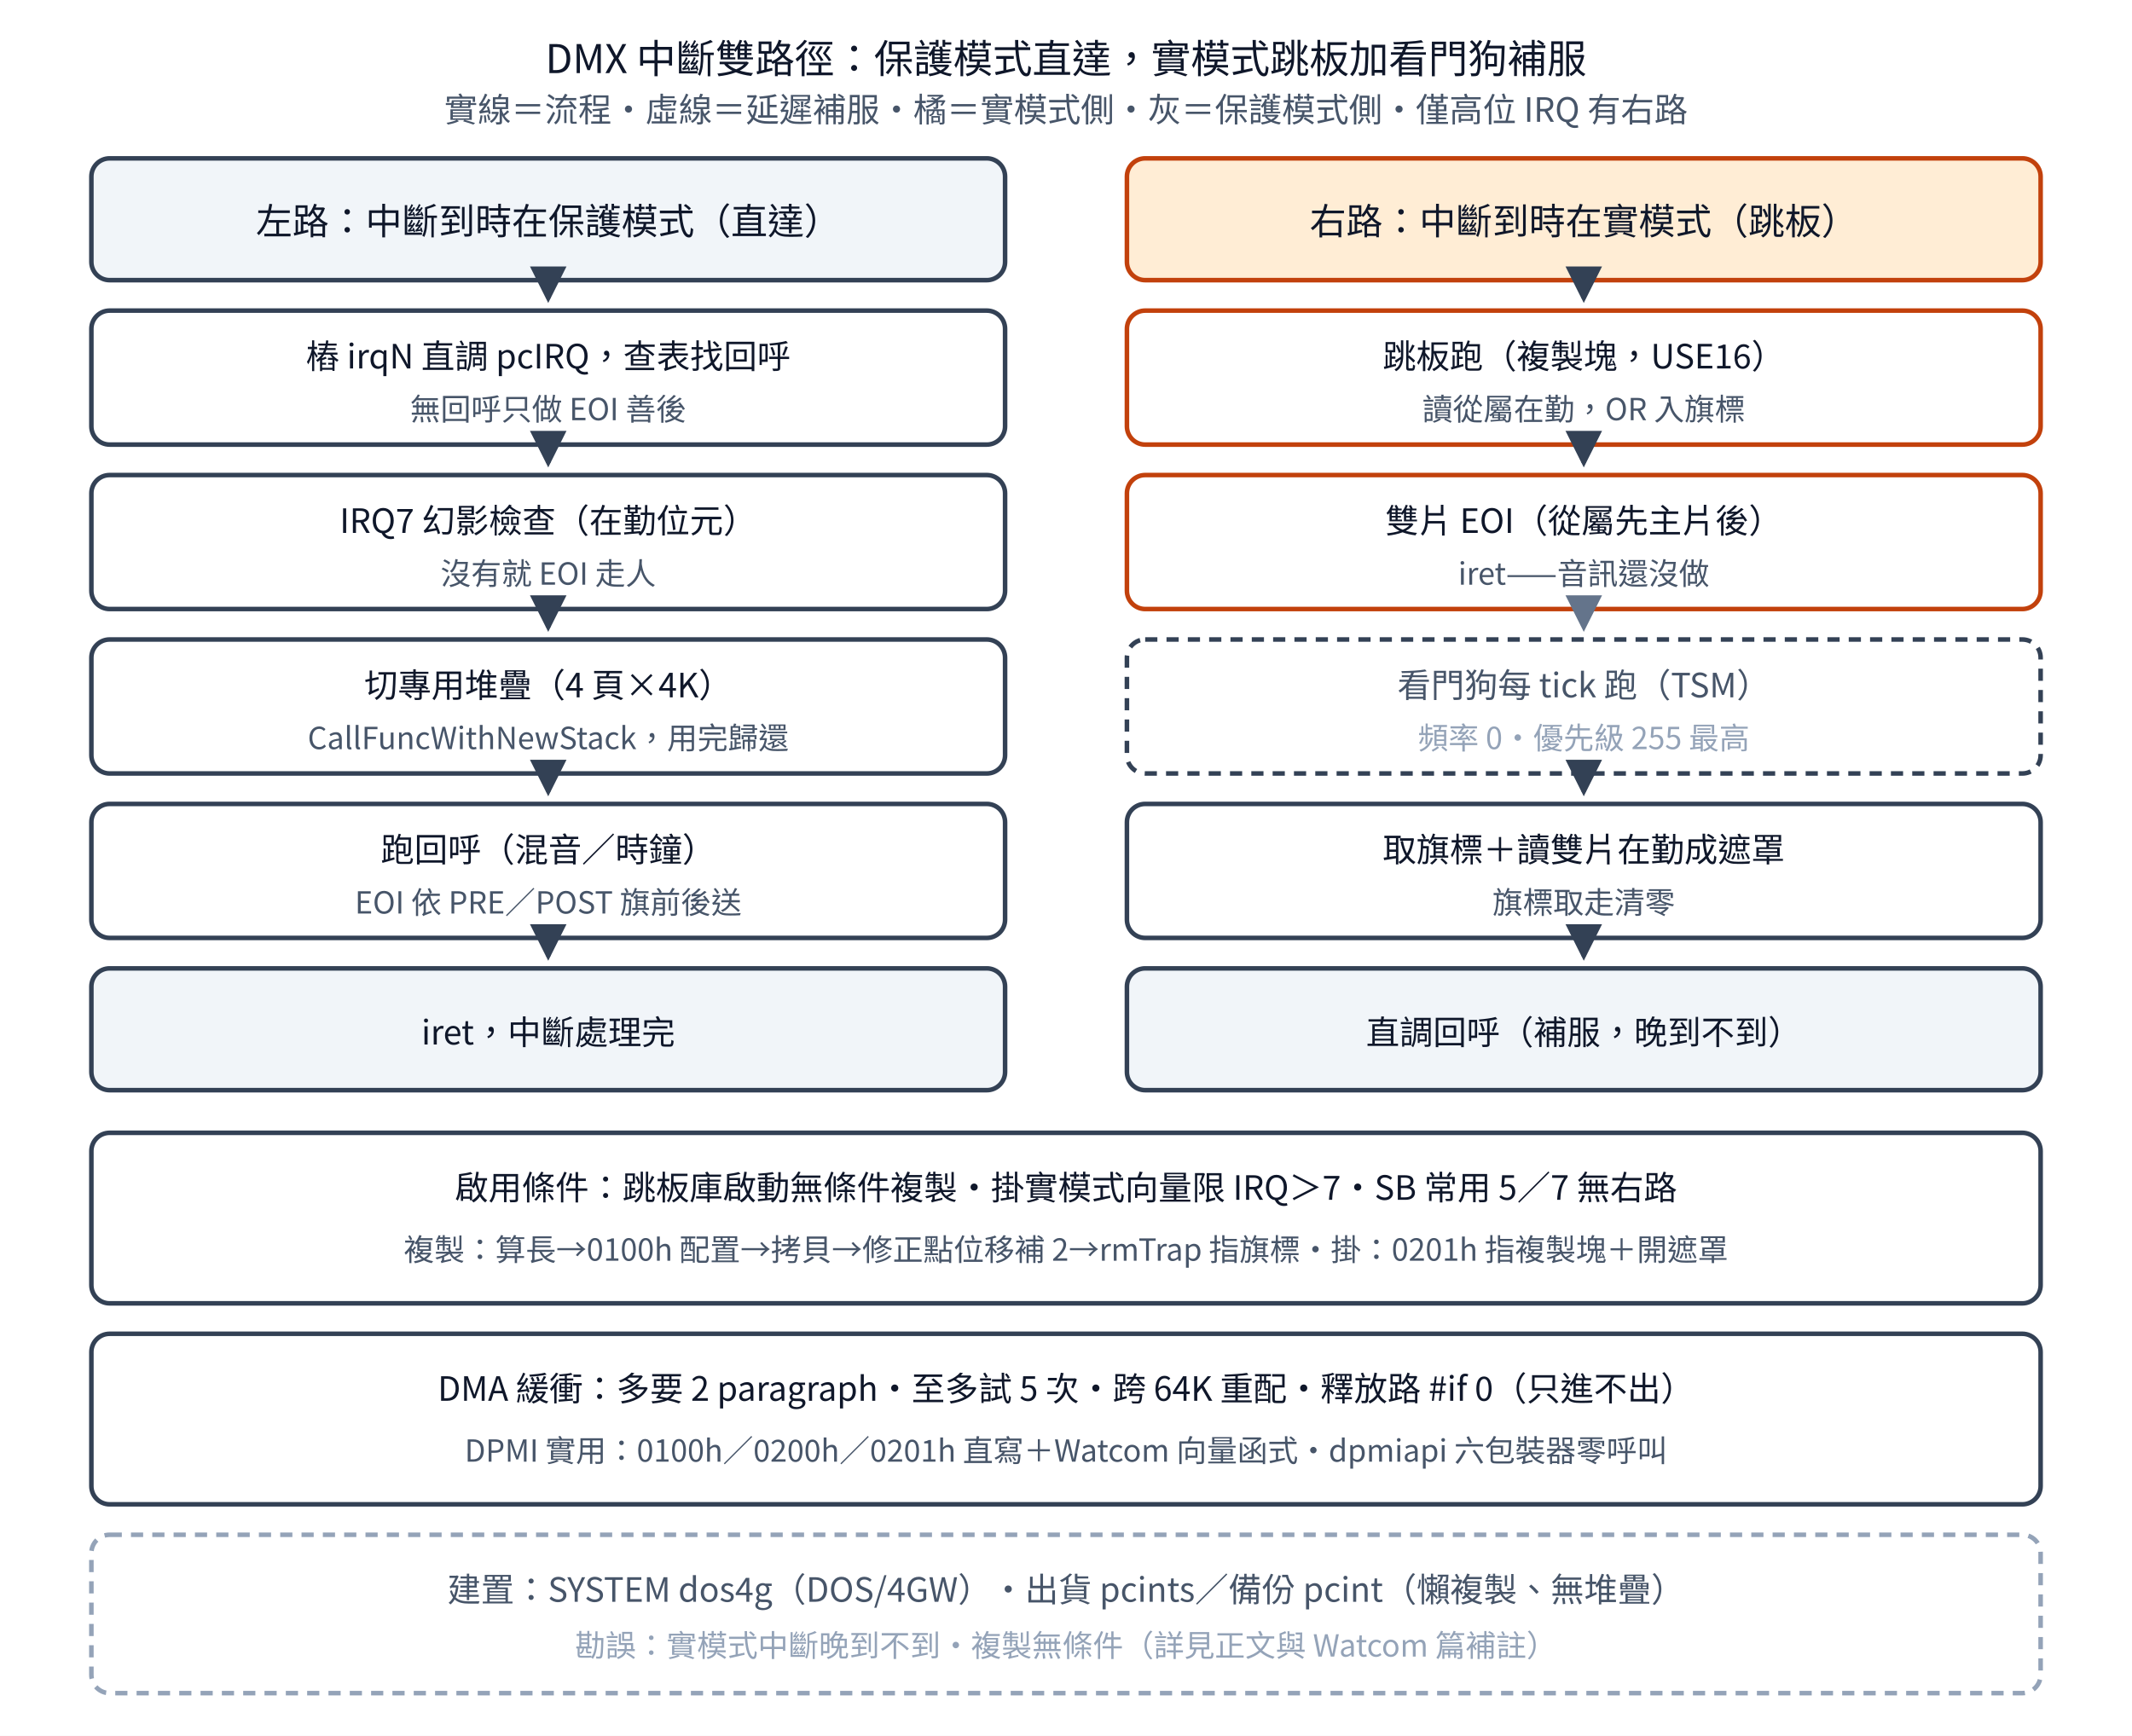
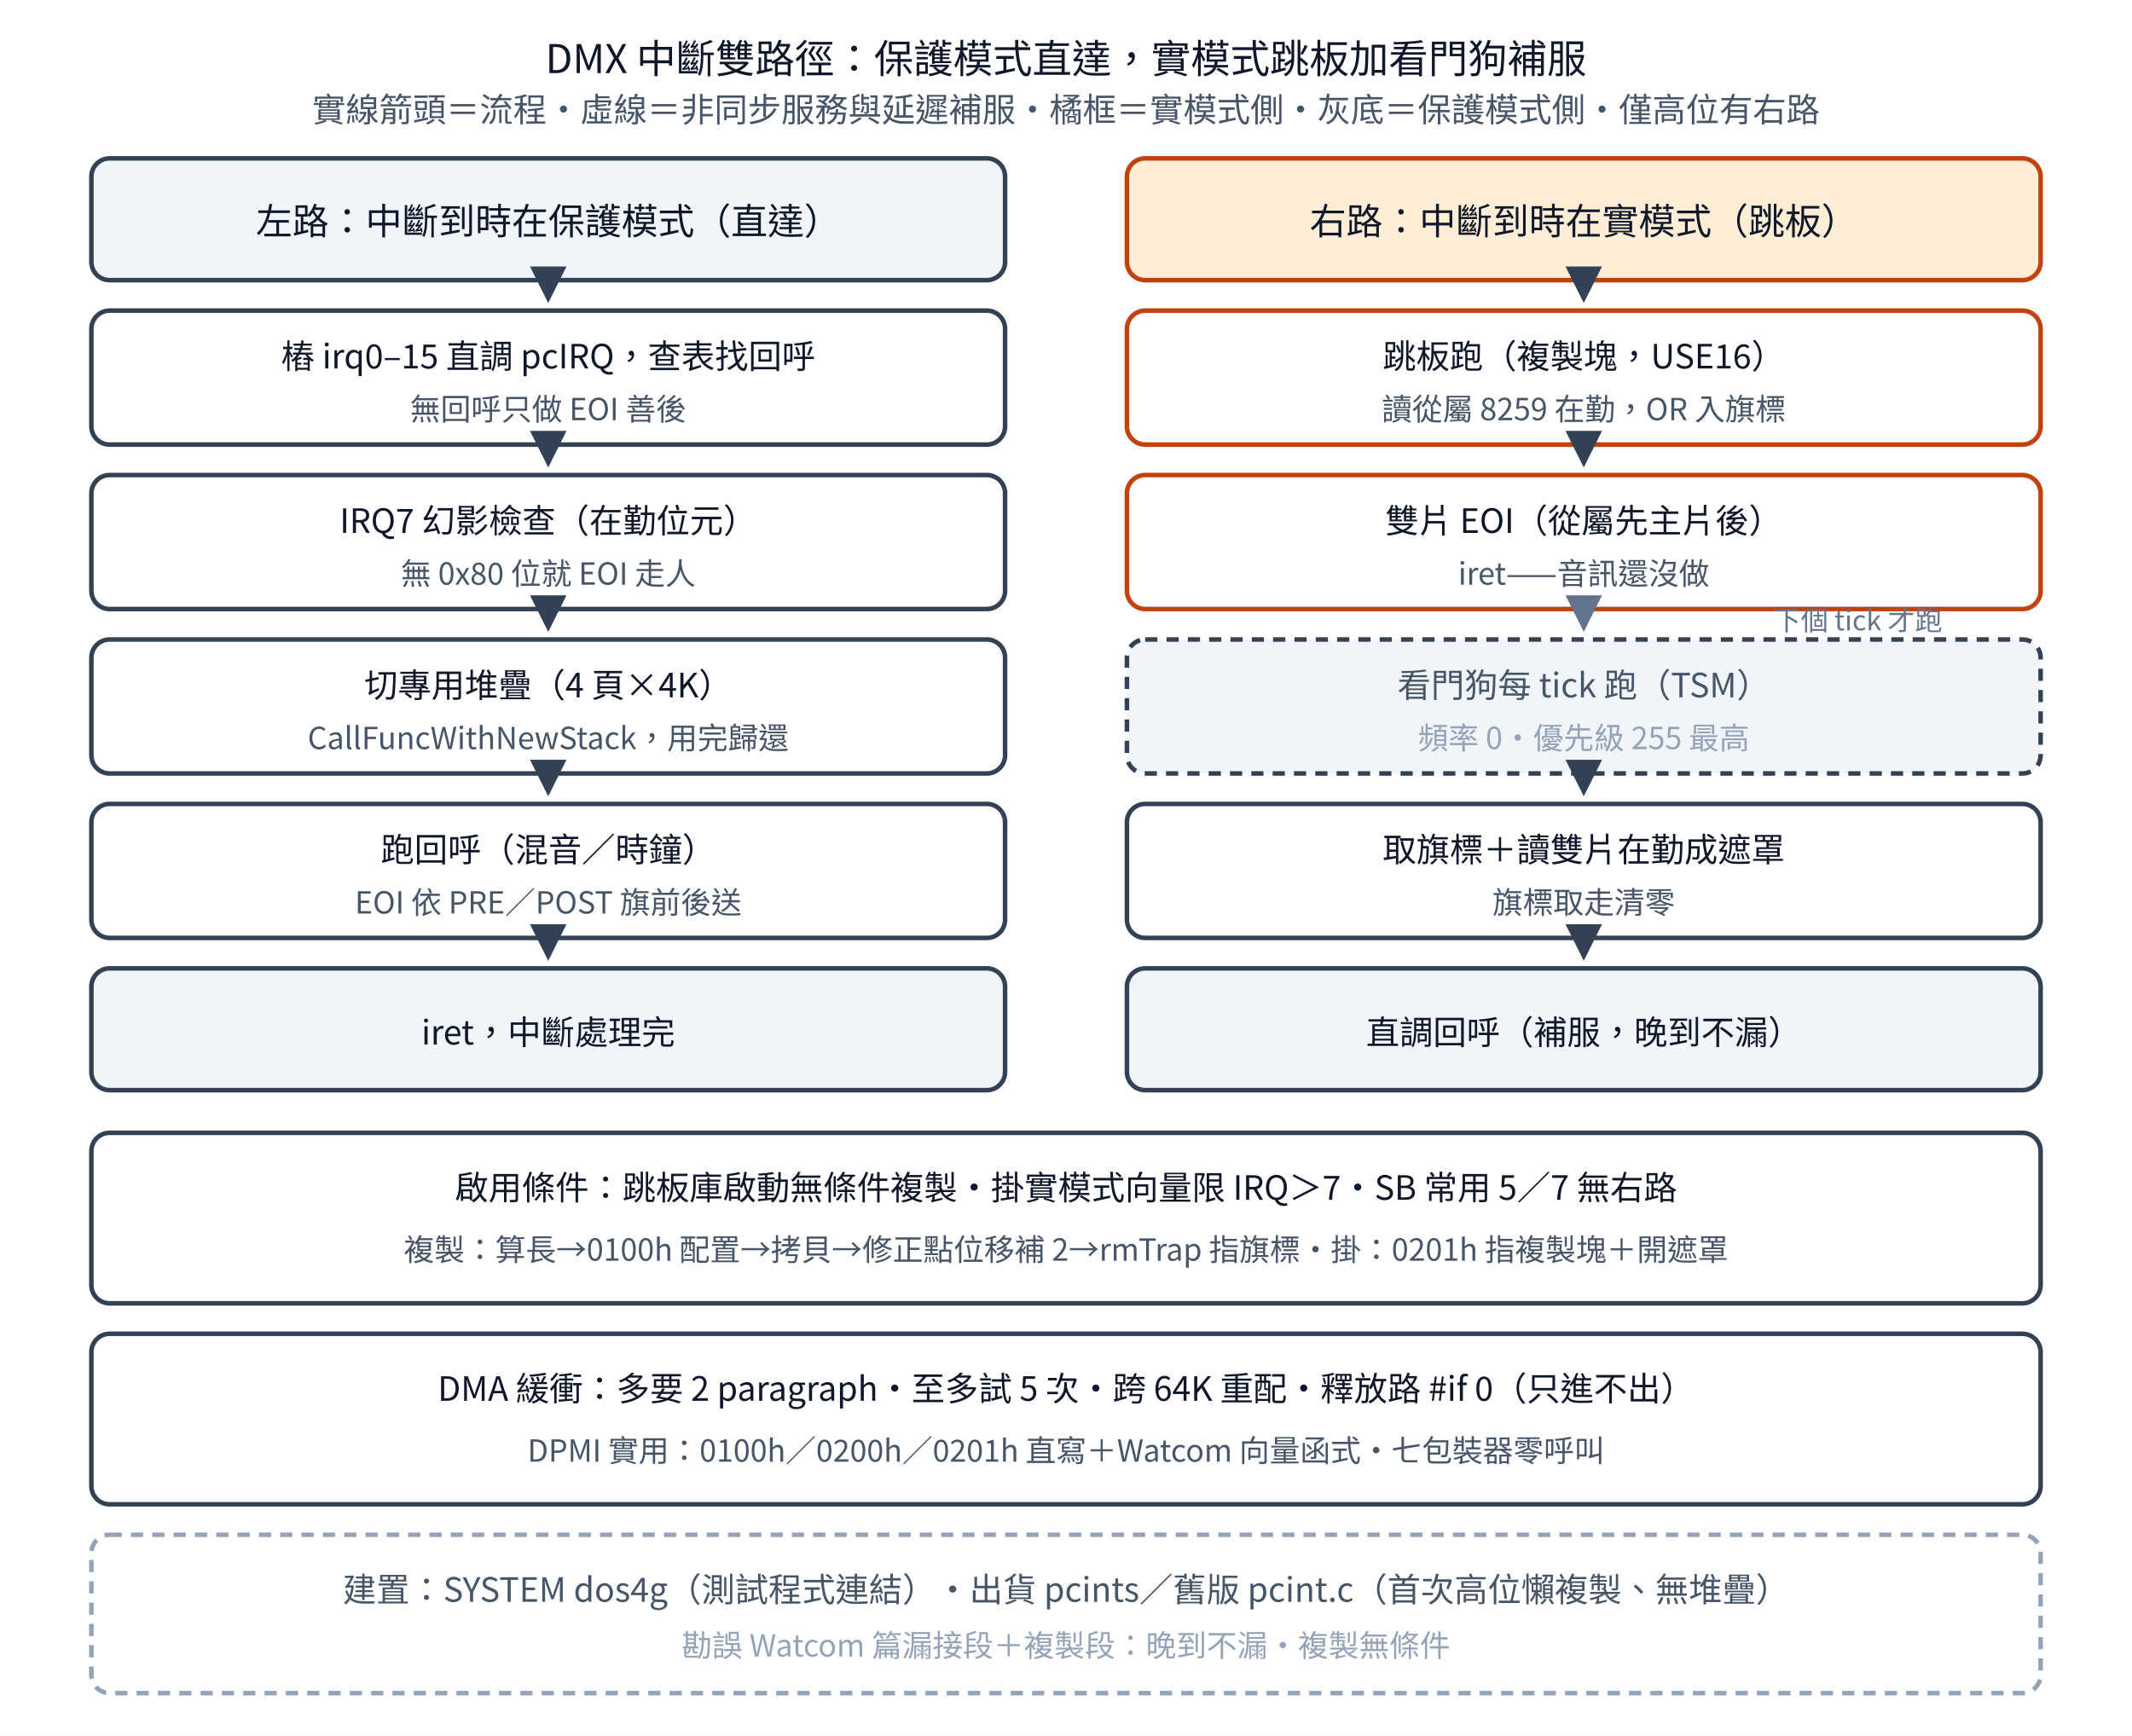
<svg xmlns="http://www.w3.org/2000/svg" width="700" height="570" viewBox="0 0 700 570" font-family="'Noto Sans CJK TC','PingFang TC','Microsoft JhengHei',sans-serif">
  <rect x="0" y="0" width="700" height="570" fill="#ffffff" />
  <defs>
    <marker id="ar" markerWidth="8" markerHeight="8" refX="7" refY="4" orient="auto">
      <path d="M0,0 L8,4 L0,8 Z" fill="#334155" />
    </marker>
    <marker id="ard" markerWidth="8" markerHeight="8" refX="7" refY="4" orient="auto">
      <path d="M0,0 L8,4 L0,8 Z" fill="#64748b" />
    </marker>
  </defs>
  <g font-size="13" fill="#0f172a" text-anchor="middle">
    <text x="350" y="24">DMX 中斷雙路徑：保護模式直達，實模式跳板加看門狗補服</text>
-     <text x="350" y="40" font-size="11" fill="#475569">實線＝流程・虛線＝延遲補服・橘＝實模式側・灰＝保護模式側・僅高位 IRQ 有右路</text>
+     <text x="350" y="40" font-size="11" fill="#475569">實線箭頭＝流程・虛線＝非同步服務與延遲補服・橘框＝實模式側・灰底＝保護模式側・僅高位有右路</text>
    <rect x="30" y="52" width="300" height="40" rx="6" fill="#f1f5f9" stroke="#334155" stroke-width="1.5" />
    <text x="180" y="77" font-size="12">左路：中斷到時在保護模式（直達）</text>
    <rect x="30" y="102" width="300" height="44" rx="6" fill="#ffffff" stroke="#334155" stroke-width="1.5" />
-     <text x="180" y="121" font-size="11">樁 irqN 直調 pcIRQ，查表找回呼</text>
+     <text x="180" y="121" font-size="11">樁 irq0–15 直調 pcIRQ，查表找回呼</text>
    <text x="180" y="138" font-size="10" fill="#475569">無回呼只做 EOI 善後</text>
    <rect x="30" y="156" width="300" height="44" rx="6" fill="#ffffff" stroke="#334155" stroke-width="1.5" />
    <text x="180" y="175" font-size="11">IRQ7 幻影檢查（在勤位元）</text>
-     <text x="180" y="192" font-size="10" fill="#475569">沒有就 EOI 走人</text>
+     <text x="180" y="192" font-size="10" fill="#475569">無 0x80 位就 EOI 走人</text>
    <rect x="30" y="210" width="300" height="44" rx="6" fill="#ffffff" stroke="#334155" stroke-width="1.5" />
    <text x="180" y="229" font-size="11">切專用堆疊（4 頁×4K）</text>
    <text x="180" y="246" font-size="10" fill="#475569">CallFuncWithNewStack，用完歸還</text>
    <rect x="30" y="264" width="300" height="44" rx="6" fill="#ffffff" stroke="#334155" stroke-width="1.5" />
    <text x="180" y="283" font-size="11">跑回呼（混音／時鐘）</text>
    <text x="180" y="300" font-size="10" fill="#475569">EOI 依 PRE／POST 旗前後送</text>
    <rect x="30" y="318" width="300" height="40" rx="6" fill="#f1f5f9" stroke="#334155" stroke-width="1.5" />
    <text x="180" y="343" font-size="11">iret，中斷處理完</text>
    <path d="M 180,92 L 180,98" stroke="#334155" stroke-width="1.5" marker-end="url(#ar)" />
    <path d="M 180,146 L 180,152" stroke="#334155" stroke-width="1.5" marker-end="url(#ar)" />
    <path d="M 180,200 L 180,206" stroke="#334155" stroke-width="1.5" marker-end="url(#ar)" />
    <path d="M 180,254 L 180,260" stroke="#334155" stroke-width="1.5" marker-end="url(#ar)" />
    <path d="M 180,308 L 180,314" stroke="#334155" stroke-width="1.5" marker-end="url(#ar)" />
    <rect x="370" y="52" width="300" height="40" rx="6" fill="#ffedd5" stroke="#c2410c" stroke-width="1.5" />
    <text x="520" y="77" font-size="12">右路：中斷到時在實模式（跳板）</text>
    <rect x="370" y="102" width="300" height="44" rx="6" fill="#ffffff" stroke="#c2410c" stroke-width="1.5" />
    <text x="520" y="121" font-size="11">跳板跑（複製塊，USE16）</text>
-     <text x="520" y="138" font-size="10" fill="#475569">讀從屬在勤，OR 入旗標</text>
+     <text x="520" y="138" font-size="10" fill="#475569">讀從屬 8259 在勤，OR 入旗標</text>
    <rect x="370" y="156" width="300" height="44" rx="6" fill="#ffffff" stroke="#c2410c" stroke-width="1.5" />
    <text x="520" y="175" font-size="11">雙片 EOI（從屬先主片後）</text>
    <text x="520" y="192" font-size="10" fill="#475569">iret——音訊還沒做</text>
-     <rect x="370" y="210" width="300" height="44" rx="6" fill="#ffffff" stroke="#334155" stroke-width="1.5" stroke-dasharray="4,3" />
+     <rect x="370" y="210" width="300" height="44" rx="6" fill="#f1f5f9" stroke="#334155" stroke-width="1.5" stroke-dasharray="4,3" />
    <text x="520" y="229" font-size="11" fill="#475569">看門狗每 tick 跑（TSM）</text>
    <text x="520" y="246" font-size="10" fill="#94a3b8">頻率 0・優先級 255 最高</text>
+     <text x="610" y="207" font-size="9" fill="#64748b">下個 tick 才跑</text>
    <rect x="370" y="264" width="300" height="44" rx="6" fill="#ffffff" stroke="#334155" stroke-width="1.5" />
    <text x="520" y="283" font-size="11">取旗標＋讀雙片在勤成遮罩</text>
    <text x="520" y="300" font-size="10" fill="#475569">旗標取走清零</text>
    <rect x="370" y="318" width="300" height="40" rx="6" fill="#f1f5f9" stroke="#334155" stroke-width="1.5" />
-     <text x="520" y="343" font-size="11">直調回呼（補服，晚到不到）</text>
+     <text x="520" y="343" font-size="11">直調回呼（補服，晚到不漏）</text>
    <path d="M 520,92 L 520,98" stroke="#334155" stroke-width="1.5" marker-end="url(#ar)" />
    <path d="M 520,146 L 520,152" stroke="#334155" stroke-width="1.5" marker-end="url(#ar)" />
    <path d="M 520,200 L 520,206" stroke="#64748b" stroke-width="1.5" stroke-dasharray="4,3" marker-end="url(#ard)" />
    <path d="M 520,254 L 520,260" stroke="#334155" stroke-width="1.5" marker-end="url(#ar)" />
    <path d="M 520,308 L 520,314" stroke="#334155" stroke-width="1.5" marker-end="url(#ar)" />
    <rect x="30" y="372" width="640" height="56" rx="6" fill="#ffffff" stroke="#334155" stroke-width="1.5" />
    <text x="350" y="394" font-size="11">啟用條件：跳板庫啟動無條件複製・掛實模式向量限 IRQ＞7・SB 常用 5／7 無右路</text>
    <text x="350" y="414" font-size="10" fill="#475569">複製：算長→0100h 配置→拷貝→修正點位移補 2→rmTrap 指旗標・掛：0201h 指複製塊＋開遮罩</text>
    <rect x="30" y="438" width="640" height="56" rx="6" fill="#ffffff" stroke="#334155" stroke-width="1.5" />
    <text x="350" y="460" font-size="11">DMA 緩衝：多要 2 paragraph・至多試 5 次・跨 64K 重配・釋放路 #if 0（只進不出）</text>
-     <text x="350" y="480" font-size="10" fill="#475569">DPMI 實用：0100h／0200h／0201h 直寫＋Watcom 向量函式・dpmiapi 六包裝器零呼叫</text>
+     <text x="350" y="480" font-size="10" fill="#475569">DPMI 實用：0100h／0200h／0201h 直寫＋Watcom 向量函式・七包裝器零呼叫</text>
    <rect x="30" y="504" width="640" height="52" rx="6" fill="#ffffff" stroke="#94a3b8" stroke-width="1.5" stroke-dasharray="4,3" />
-     <text x="350" y="526" font-size="11" fill="#475569">建置：SYSTEM dos4g（DOS/4GW）・出貨 pcints／備份 pcint（懶複製、無堆疊）</text>
-     <text x="350" y="544" font-size="10" fill="#94a3b8">勘誤：實模式中斷晚到不到・複製無條件（詳見正文與 Watcom 篇補註）</text>
+     <text x="350" y="526" font-size="11" fill="#475569">建置：SYSTEM dos4g（測試程式連結）・出貨 pcints／舊版 pcint.c（首次高位懶複製、無堆疊）</text>
+     <text x="350" y="544" font-size="10" fill="#94a3b8">勘誤 Watcom 篇漏接段＋複製段：晚到不漏・複製無條件</text>
  </g>
</svg>
